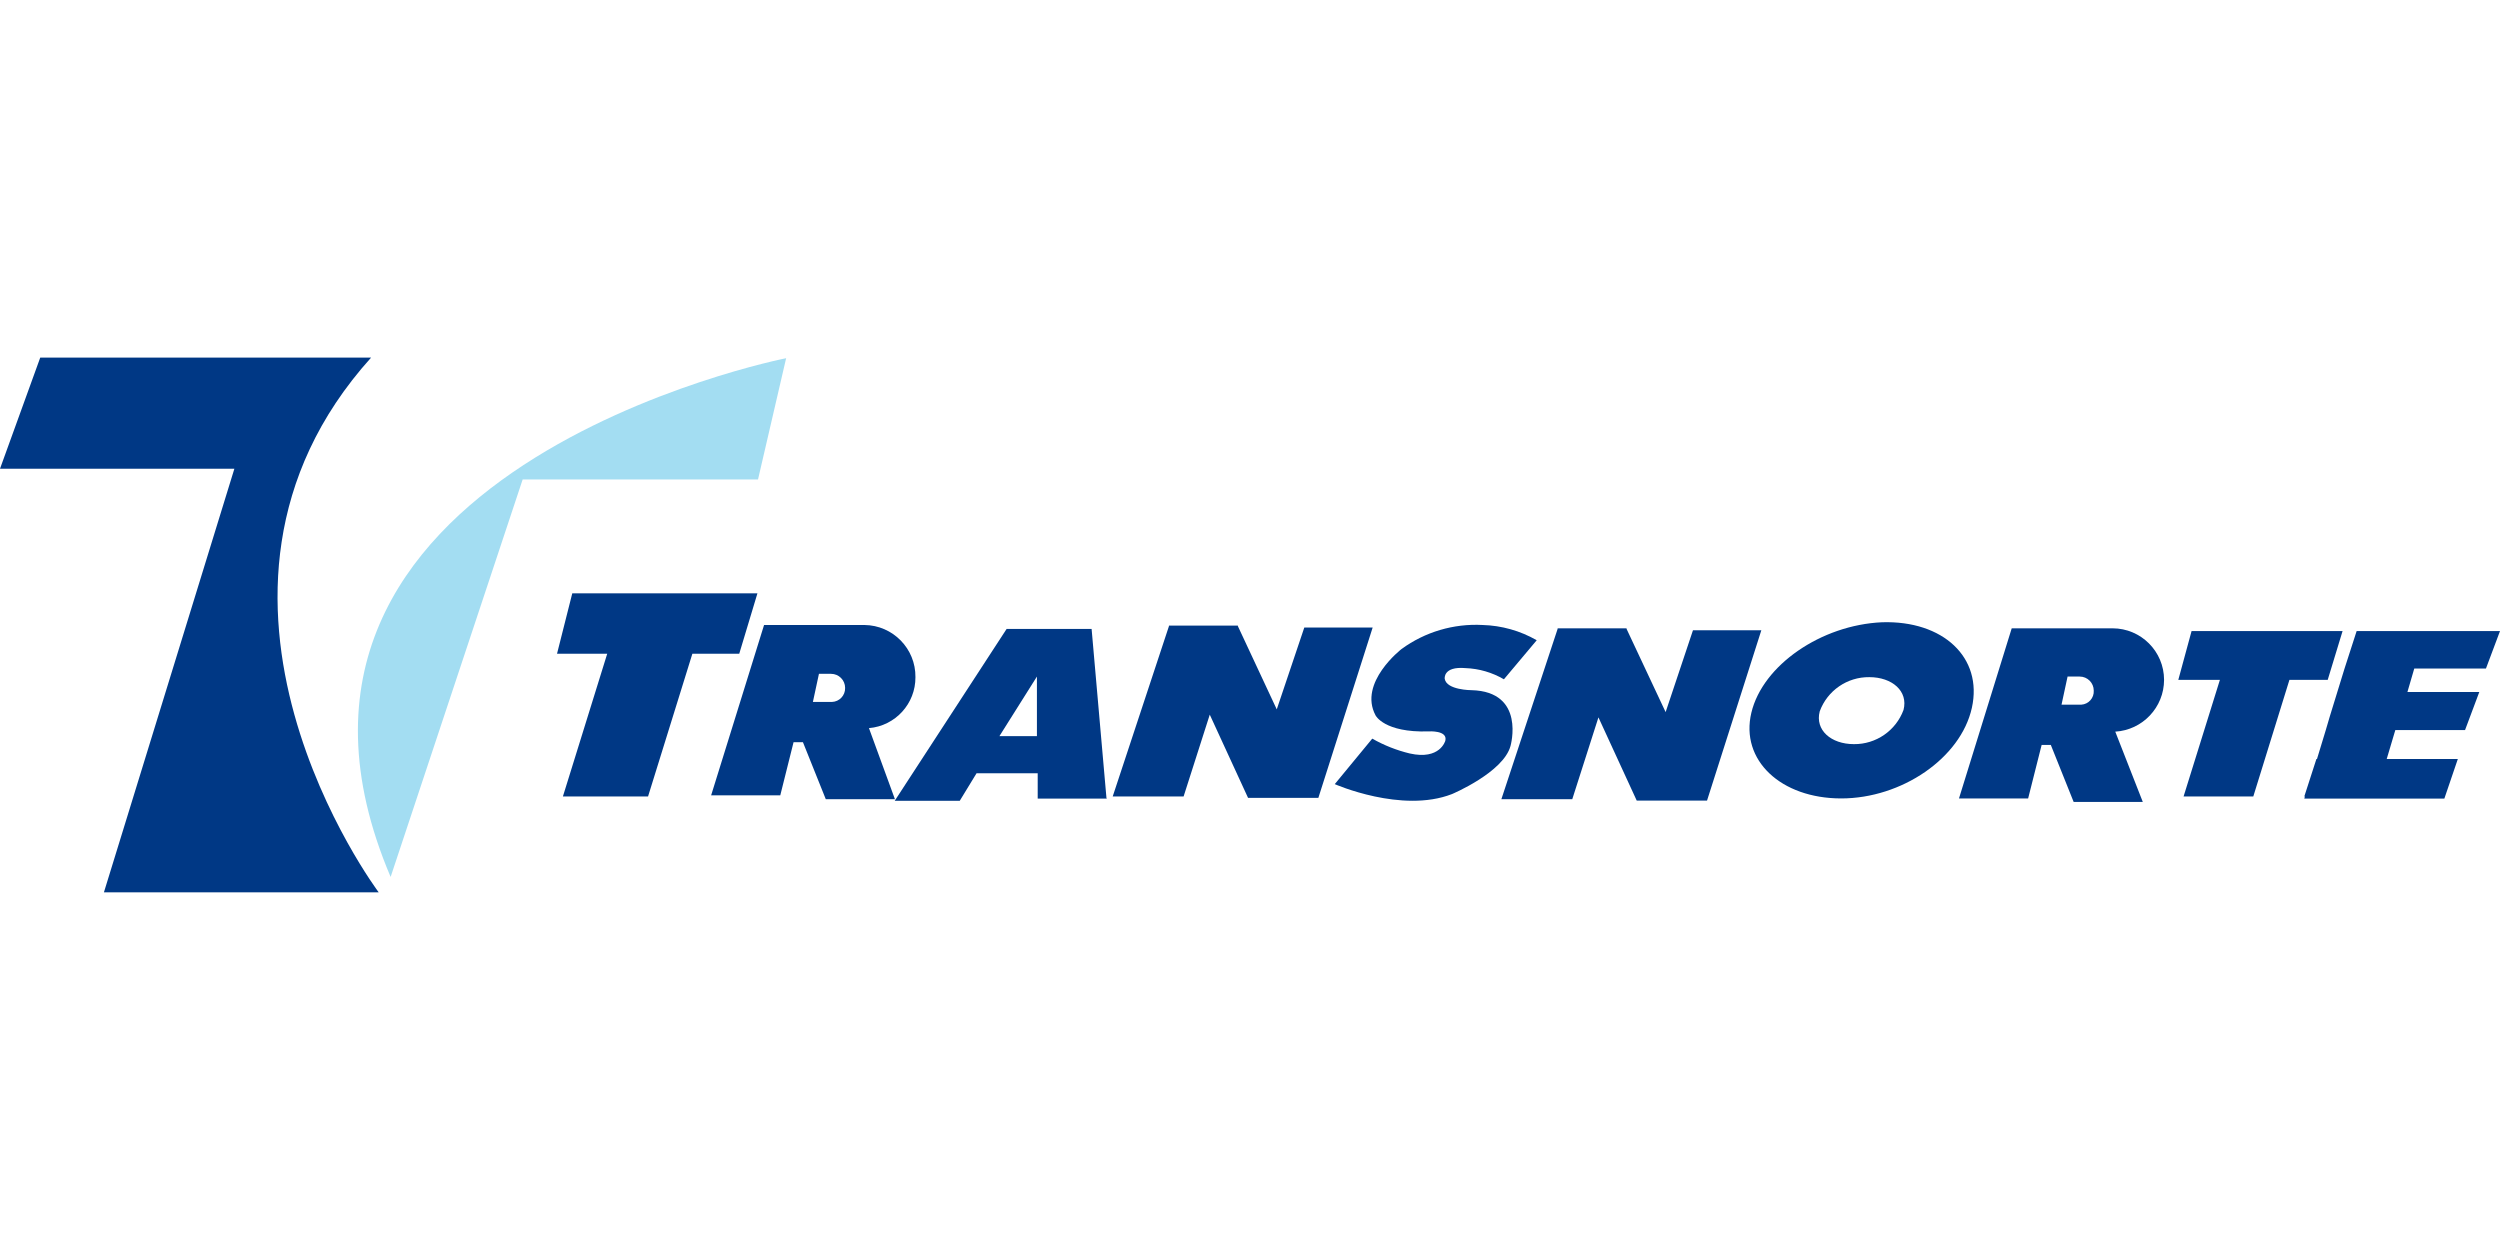
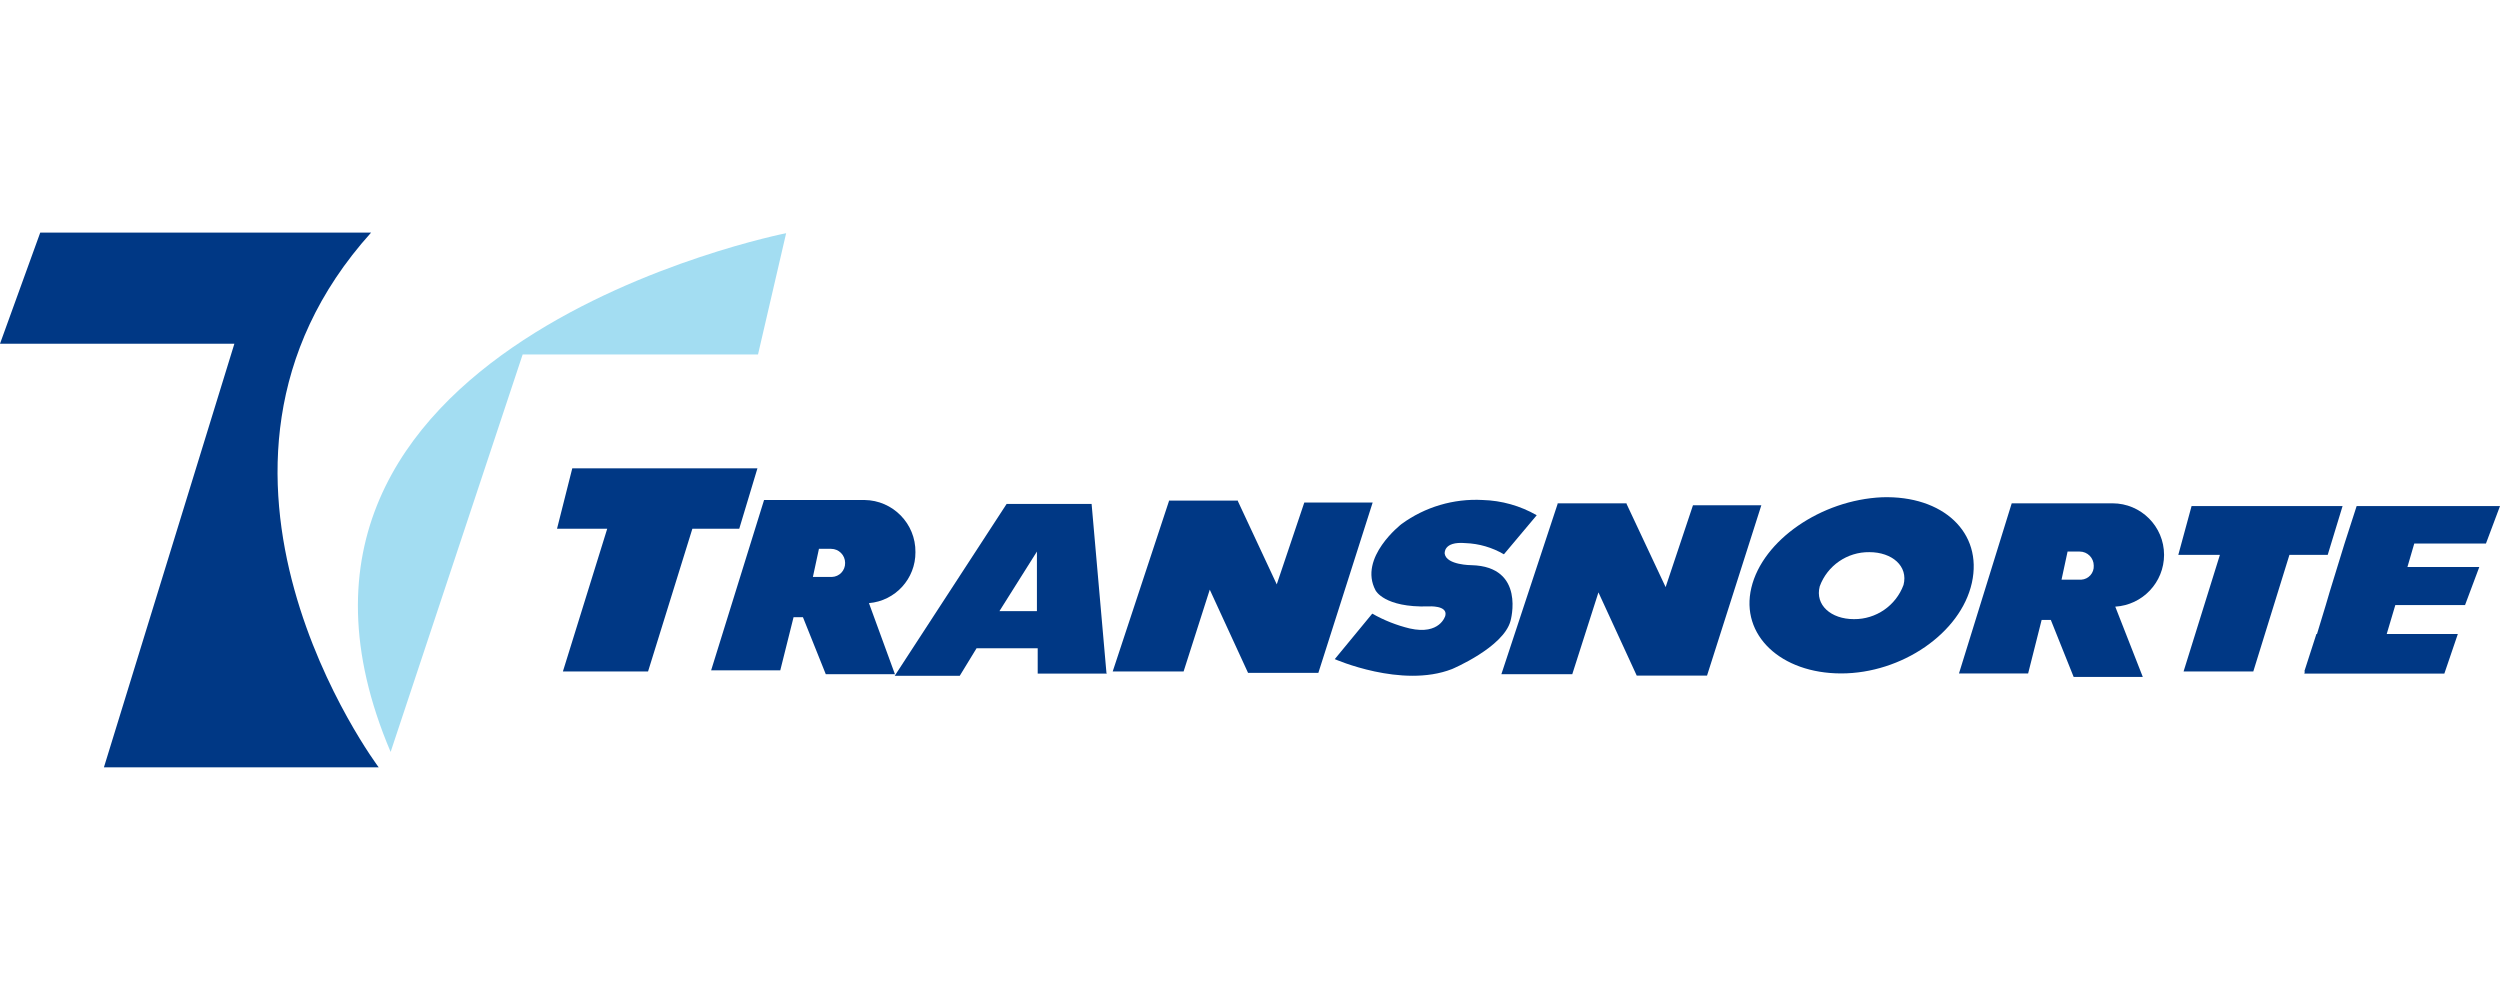
- <svg xmlns="http://www.w3.org/2000/svg" width="100" height="50" viewBox="0 0 500 106.953">
+ <svg xmlns="http://www.w3.org/2000/svg" width="150" height="60" viewBox="0 0 500 106.953">
  <g transform="translate(-130.307 -68.552)">
    <path d="M386.887,121.506l-5.508,16.367-7.773-16.641v-.117H359.817v.117l-11.25,34.062h14.18l5.234-16.367,7.656,16.641H389.7l10.859-34.062Z" transform="translate(4.279 1.031)" fill="#003885" />
    <path d="M463.127,122.042l-5.469,16.367-7.812-16.641v-.117H436.057v.117l-11.25,34.062h14.18l5.234-16.367,7.656,16.641H465.94L476.8,122.042Z" transform="translate(5.774 1.041)" fill="#003885" />
    <path d="M279.649,114.794H242.618l-3.047,12.07H249.61l-8.867,28.555h17.031l8.867-28.555h9.375Z" transform="translate(2.142 0.907)" fill="#003885" />
    <path d="M590.445,122.188h-30.2l-2.656,9.766h8.32l-7.266,23.32h13.945l7.227-23.32h7.656Z" transform="translate(8.377 1.052)" fill="#003885" />
    <path d="M618.633,129.688l2.813-7.5H592.774l-2.422,7.5-2.969,9.648-.781,2.656h0l-1.758,5.781h-.117l-2.422,7.5h.117l-.117.43h28.008l2.7-7.93H598.789l1.719-5.781h13.945l2.852-7.617H602.93l1.367-4.688Z" transform="translate(8.862 1.052)" fill="#003885" />
    <path d="M310.659,131.43A10.312,10.312,0,0,0,300.464,121H280.385L269.8,155.063h13.828l2.656-10.625h1.875l4.571,11.406h13.828l-5.195-14.219h0A10.157,10.157,0,0,0,310.659,131.43Zm-16.875,4.961H290.15l1.211-5.625h2.422a2.813,2.813,0,0,1,2.813,2.812h0a2.736,2.736,0,0,1-2.654,2.813h-.159Z" transform="translate(2.735 1.028)" fill="#003885" />
    <path d="M555.586,131.963a10.313,10.313,0,0,0-10.312-10.312H525.117L514.57,155.674H528.4l2.7-10.7h1.836l4.57,11.406h13.828l-5.508-14.062h0A10.39,10.39,0,0,0,555.586,131.963Zm-16.875,4.961h-3.633l1.21-5.625h2.423a2.813,2.813,0,0,1,2.812,2.813h0a2.657,2.657,0,0,1-2.493,2.81l-.046,0Z" transform="translate(7.534 1.041)" fill="#003885" />
    <path d="M348.155,155.556l-2.969-33.79H328.194l-22.382,34.375h13.007l3.36-5.508h12.227v5.079h13.828ZM326.75,143.211l7.5-11.914v11.914Z" transform="translate(3.441 1.043)" fill="#003885" />
    <path d="M425.956,131.861l6.562-7.813A23.006,23.006,0,0,0,421.7,121a25.2,25.2,0,0,0-16.211,4.8s-8.712,6.719-5.2,13.281c0,0,1.719,3.477,10.587,3.2,0,0,3.906-.273,3.359,1.875,0,0-1.054,3.906-7.109,2.539a28.8,28.8,0,0,1-7.5-2.969l-7.5,9.1s13.4,5.9,23.438,1.992c0,0,10.312-4.336,11.718-9.649,0,0,3.086-10.86-7.812-11.133,0,0-4.96,0-5.352-2.266,0,0-.391-2.539,4.141-2.148A16.4,16.4,0,0,1,425.956,131.861Z" transform="translate(5.133 1.028)" fill="#003885" />
    <path d="M499.986,120.464c-12.188.547-23.868,8.593-26.134,18.086s5.9,17.148,17.968,17.148,23.907-8.047,26.134-18.124S512.173,120.074,499.986,120.464Zm-5.625,24.375c-4.571,0-7.813-2.812-6.836-6.562a10.43,10.43,0,0,1,9.922-6.836c4.571,0,7.813,2.813,6.836,6.562A10.469,10.469,0,0,1,494.361,144.839Z" transform="translate(6.728 1.017)" fill="#003885" />
    <path d="M138.354,68.552l-8.047,22.226h46.875L151.089,175.5h54.961s-44.493-59.219-1.523-106.953Z" fill="#003885" />
    <path d="M207.056,172.417l26.406-79.493h47.071l5.625-24.257S172.485,91.049,207.056,172.417Z" transform="translate(1.376 0.002)" fill="#a3ddf2" />
  </g>
</svg>
